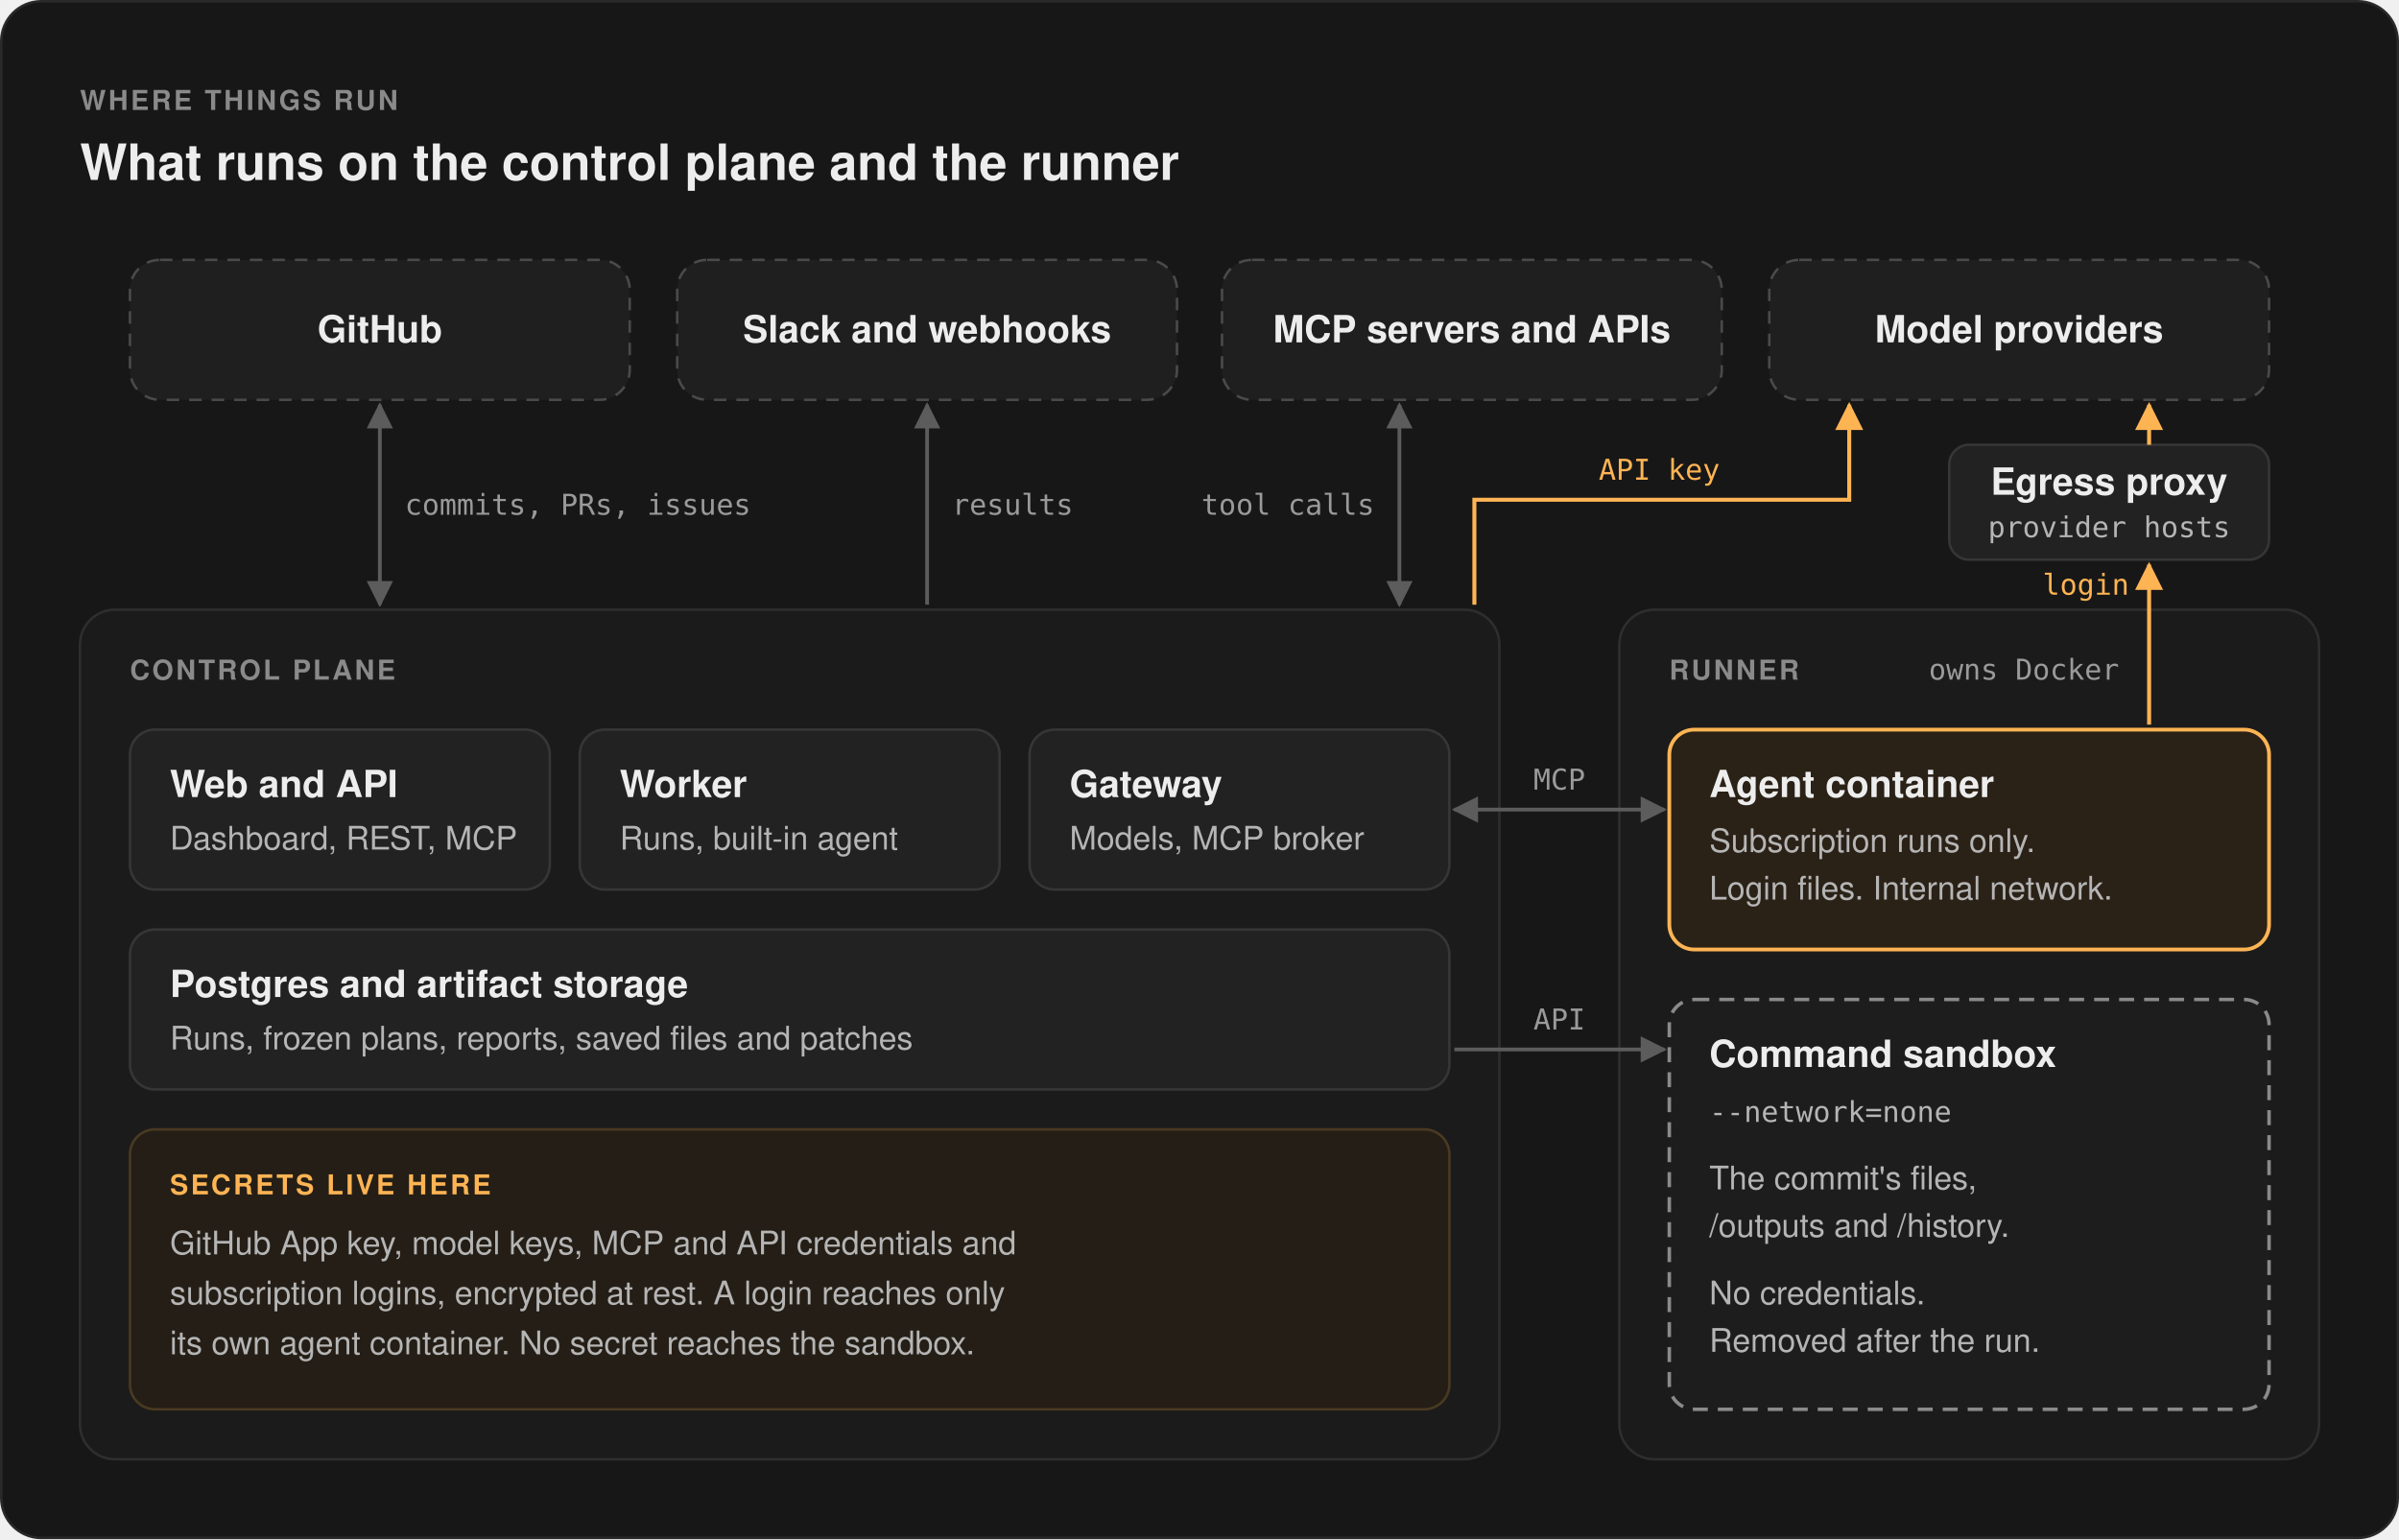
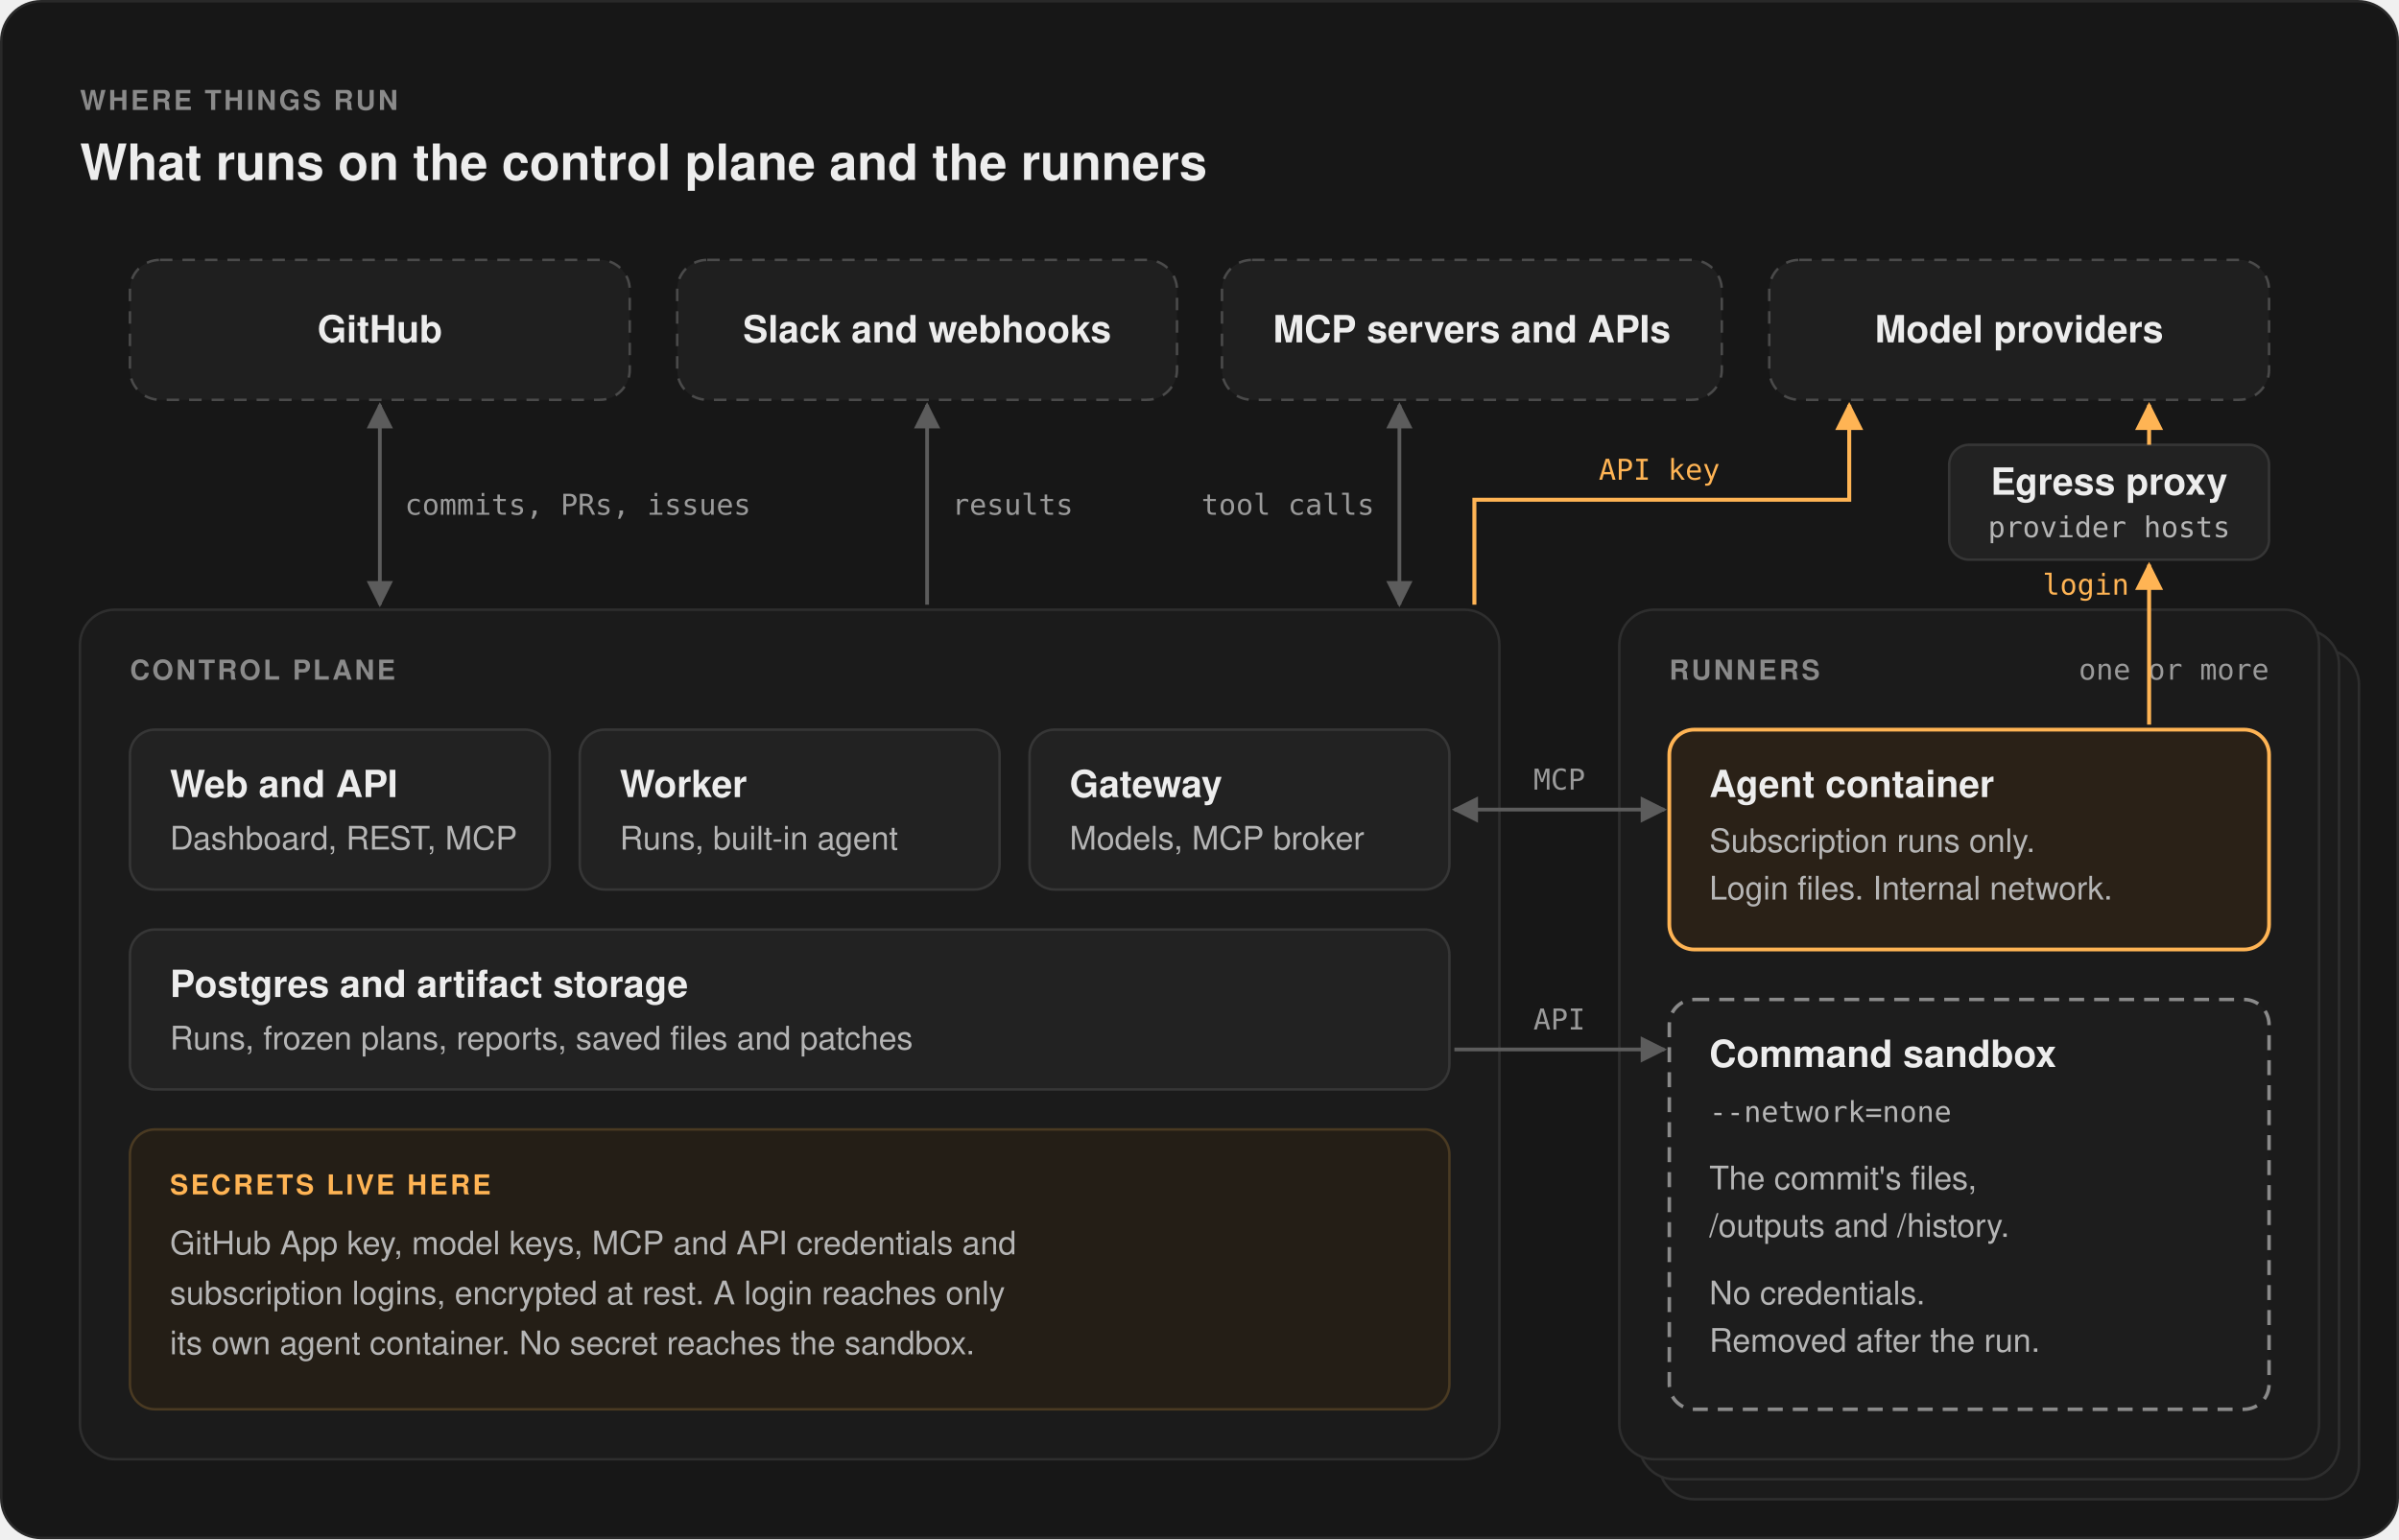
<svg xmlns="http://www.w3.org/2000/svg" viewBox="0 0 960 616" role="img" aria-labelledby="title desc">
  <style>
    .card { fill: #171717; stroke: #292929; }
    .zone { fill: #1b1b1b; stroke: #2e2e2e; }
    .box { fill: #222222; stroke: #363636; }
    .hi { fill: #2a2117; stroke: #ffb454; stroke-width: 1.5; }
    .ext { fill: #1f1f1f; stroke: #4a4a4a; stroke-dasharray: 5 4; }
    .iso { fill: #1d1d1d; stroke: #8a8a8a; stroke-width: 1.4; stroke-dasharray: 6 4; }
    .band { fill: #241e16; stroke: #4a3a22; }
    .eyebrow { fill: #8a8a8a; font: 600 11px Geist, ui-sans-serif, -apple-system, "Segoe UI", Helvetica, Arial, sans-serif; letter-spacing: .09em; }
    .eyehi { fill: #ffb454; font: 600 11px Geist, ui-sans-serif, -apple-system, "Segoe UI", Helvetica, Arial, sans-serif; letter-spacing: .09em; }
    .h { fill: #ededed; font: 600 20px Geist, ui-sans-serif, -apple-system, "Segoe UI", Helvetica, Arial, sans-serif; }
    .t { fill: #ededed; font: 600 15px Geist, ui-sans-serif, -apple-system, "Segoe UI", Helvetica, Arial, sans-serif; }
    .p { fill: #b5b5b5; font: 400 13px Geist, ui-sans-serif, -apple-system, "Segoe UI", Helvetica, Arial, sans-serif; }
    .lbl { fill: #9a9a9a; font: 500 11.5px "Geist Mono", ui-monospace, SFMono-Regular, Menlo, monospace; }
    .lblhi { fill: #ffb454; font: 500 11.5px "Geist Mono", ui-monospace, SFMono-Regular, Menlo, monospace; }
    .mono { fill: #b5b5b5; font: 400 11.5px "Geist Mono", ui-monospace, SFMono-Regular, Menlo, monospace; }
    .wire { fill: none; stroke: #5c5c5c; stroke-width: 1.5; }
    .flow { fill: none; stroke: #ffb454; stroke-width: 1.6; }
    .head { fill: #5c5c5c; }
    .headhi { fill: #ffb454; }
    @media (prefers-color-scheme: light) {
      .card { fill: #fbfaf8; stroke: #e6e4df; }
      .zone { fill: #f4f3f0; stroke: #e6e4df; }
      .box { fill: #ffffff; stroke: #dedbd5; }
      .hi { fill: #fff6e8; stroke: #c27a1a; }
      .ext { fill: #ffffff; stroke: #bdb9b1; }
      .iso { fill: #ffffff; stroke: #8a857c; }
      .band { fill: #fff6e8; stroke: #f0dcbc; }
      .eyebrow { fill: #7a7a7a; }
      .eyehi, .lblhi { fill: #9c5700; }
      .h, .t { fill: #151515; }
      .p, .mono { fill: #4a4a4a; }
      .lbl { fill: #6b6b6b; }
      .wire { stroke: #a8a49c; }
      .flow { stroke: #c27a1a; }
      .head { fill: #a8a49c; }
      .headhi { fill: #c27a1a; }
    }
  </style>
  <defs>
    <marker id="a" viewBox="0 0 10 10" refX="9" refY="5" markerWidth="7" markerHeight="7" orient="auto-start-reverse">
      <path class="head" d="M0 0 10 5 0 10z" />
    </marker>
    <marker id="ah" viewBox="0 0 10 10" refX="9" refY="5" markerWidth="7" markerHeight="7" orient="auto-start-reverse">
      <path class="headhi" d="M0 0 10 5 0 10z" />
    </marker>
  </defs>
  <rect class="card" x="0.5" y="0.5" width="959" height="615" rx="16" />
  <text class="eyebrow" x="32" y="44">WHERE THINGS RUN</text>
-   <text class="h" x="32" y="72">What runs on the control plane and the runner</text>
+   <text class="h" x="32" y="72">What runs on the control plane and the runners</text>
  <rect class="ext" x="52" y="104" width="200" height="56" rx="12" />
  <text class="t" x="152" y="137" text-anchor="middle">GitHub</text>
  <rect class="ext" x="271" y="104" width="200" height="56" rx="12" />
  <text class="t" x="371" y="137" text-anchor="middle">Slack and webhooks</text>
  <rect class="ext" x="489" y="104" width="200" height="56" rx="12" />
  <text class="t" x="589" y="137" text-anchor="middle">MCP servers and APIs</text>
  <rect class="ext" x="708" y="104" width="200" height="56" rx="12" />
  <text class="t" x="808" y="137" text-anchor="middle">Model providers</text>
  <rect class="zone" x="32" y="244" width="568" height="340" rx="14" />
  <text class="eyebrow" x="52" y="272">CONTROL PLANE</text>
  <rect class="box" x="52" y="292" width="168" height="64" rx="10" />
  <text class="t" x="68" y="319">Web and API</text>
  <text class="p" x="68" y="340">Dashboard, REST, MCP</text>
  <rect class="box" x="232" y="292" width="168" height="64" rx="10" />
  <text class="t" x="248" y="319">Worker</text>
  <text class="p" x="248" y="340">Runs, built-in agent</text>
  <rect class="box" x="412" y="292" width="168" height="64" rx="10" />
  <text class="t" x="428" y="319">Gateway</text>
  <text class="p" x="428" y="340">Models, MCP broker</text>
  <rect class="box" x="52" y="372" width="528" height="64" rx="10" />
  <text class="t" x="68" y="399">Postgres and artifact storage</text>
  <text class="p" x="68" y="420">Runs, frozen plans, reports, saved files and patches</text>
  <rect class="band" x="52" y="452" width="528" height="112" rx="10" />
  <text class="eyehi" x="68" y="478">SECRETS LIVE HERE</text>
  <text class="p" x="68" y="502">GitHub App key, model keys, MCP and API credentials and</text>
  <text class="p" x="68" y="522">subscription logins, encrypted at rest. A login reaches only</text>
  <text class="p" x="68" y="542">its own agent container. No secret reaches the sandbox.</text>
+   <rect class="zone" x="664" y="260" width="280" height="340" rx="14" />
+   <rect class="zone" x="656" y="252" width="280" height="340" rx="14" />
  <rect class="zone" x="648" y="244" width="280" height="340" rx="14" />
-   <text class="eyebrow" x="668" y="272">RUNNER</text>
-   <text class="lbl" x="848" y="272" text-anchor="end">owns Docker</text>
+   <text class="eyebrow" x="668" y="272">RUNNERS</text>
+   <text class="lbl" x="908" y="272" text-anchor="end">one or more</text>
  <rect class="hi" x="668" y="292" width="240" height="88" rx="10" />
  <text class="t" x="684" y="319">Agent container</text>
  <text class="p" x="684" y="341">Subscription runs only.</text>
  <text class="p" x="684" y="360">Login files. Internal network.</text>
  <rect class="iso" x="668" y="400" width="240" height="164" rx="10" />
  <text class="t" x="684" y="427">Command sandbox</text>
  <text class="mono" x="684" y="449">--network=none</text>
  <text class="p" x="684" y="476">The commit's files,</text>
  <text class="p" x="684" y="495">/outputs and /history.</text>
  <text class="p" x="684" y="522">No credentials.</text>
  <text class="p" x="684" y="541">Removed after the run.</text>
  <path class="wire" d="M152 162v80" marker-start="url(#a)" marker-end="url(#a)" />
  <text class="lbl" x="162" y="206">commits, PRs, issues</text>
  <path class="wire" d="M371 242v-80" marker-end="url(#a)" />
  <text class="lbl" x="381" y="206">results</text>
  <path class="wire" d="M560 162v80" marker-start="url(#a)" marker-end="url(#a)" />
  <text class="lbl" x="550" y="206" text-anchor="end">tool calls</text>
  <path class="flow" d="M590 242v-42h150v-38" marker-end="url(#ah)" />
  <text class="lblhi" x="664" y="192" text-anchor="middle">API key</text>
  <rect class="box" x="780" y="178" width="128" height="46" rx="8" />
  <text class="t" x="844" y="198" text-anchor="middle">Egress proxy</text>
  <text class="mono" x="844" y="215" text-anchor="middle">provider hosts</text>
  <path class="flow" d="M860 290v-64" marker-end="url(#ah)" />
  <path class="flow" d="M860 178v-16" marker-end="url(#ah)" />
  <text class="lblhi" x="852" y="238" text-anchor="end">login</text>
  <path class="wire" d="M582 324h84" marker-start="url(#a)" marker-end="url(#a)" />
  <text class="lbl" x="624" y="316" text-anchor="middle">MCP</text>
  <path class="wire" d="M582 420h84" marker-end="url(#a)" />
  <text class="lbl" x="624" y="412" text-anchor="middle">API</text>
</svg>
